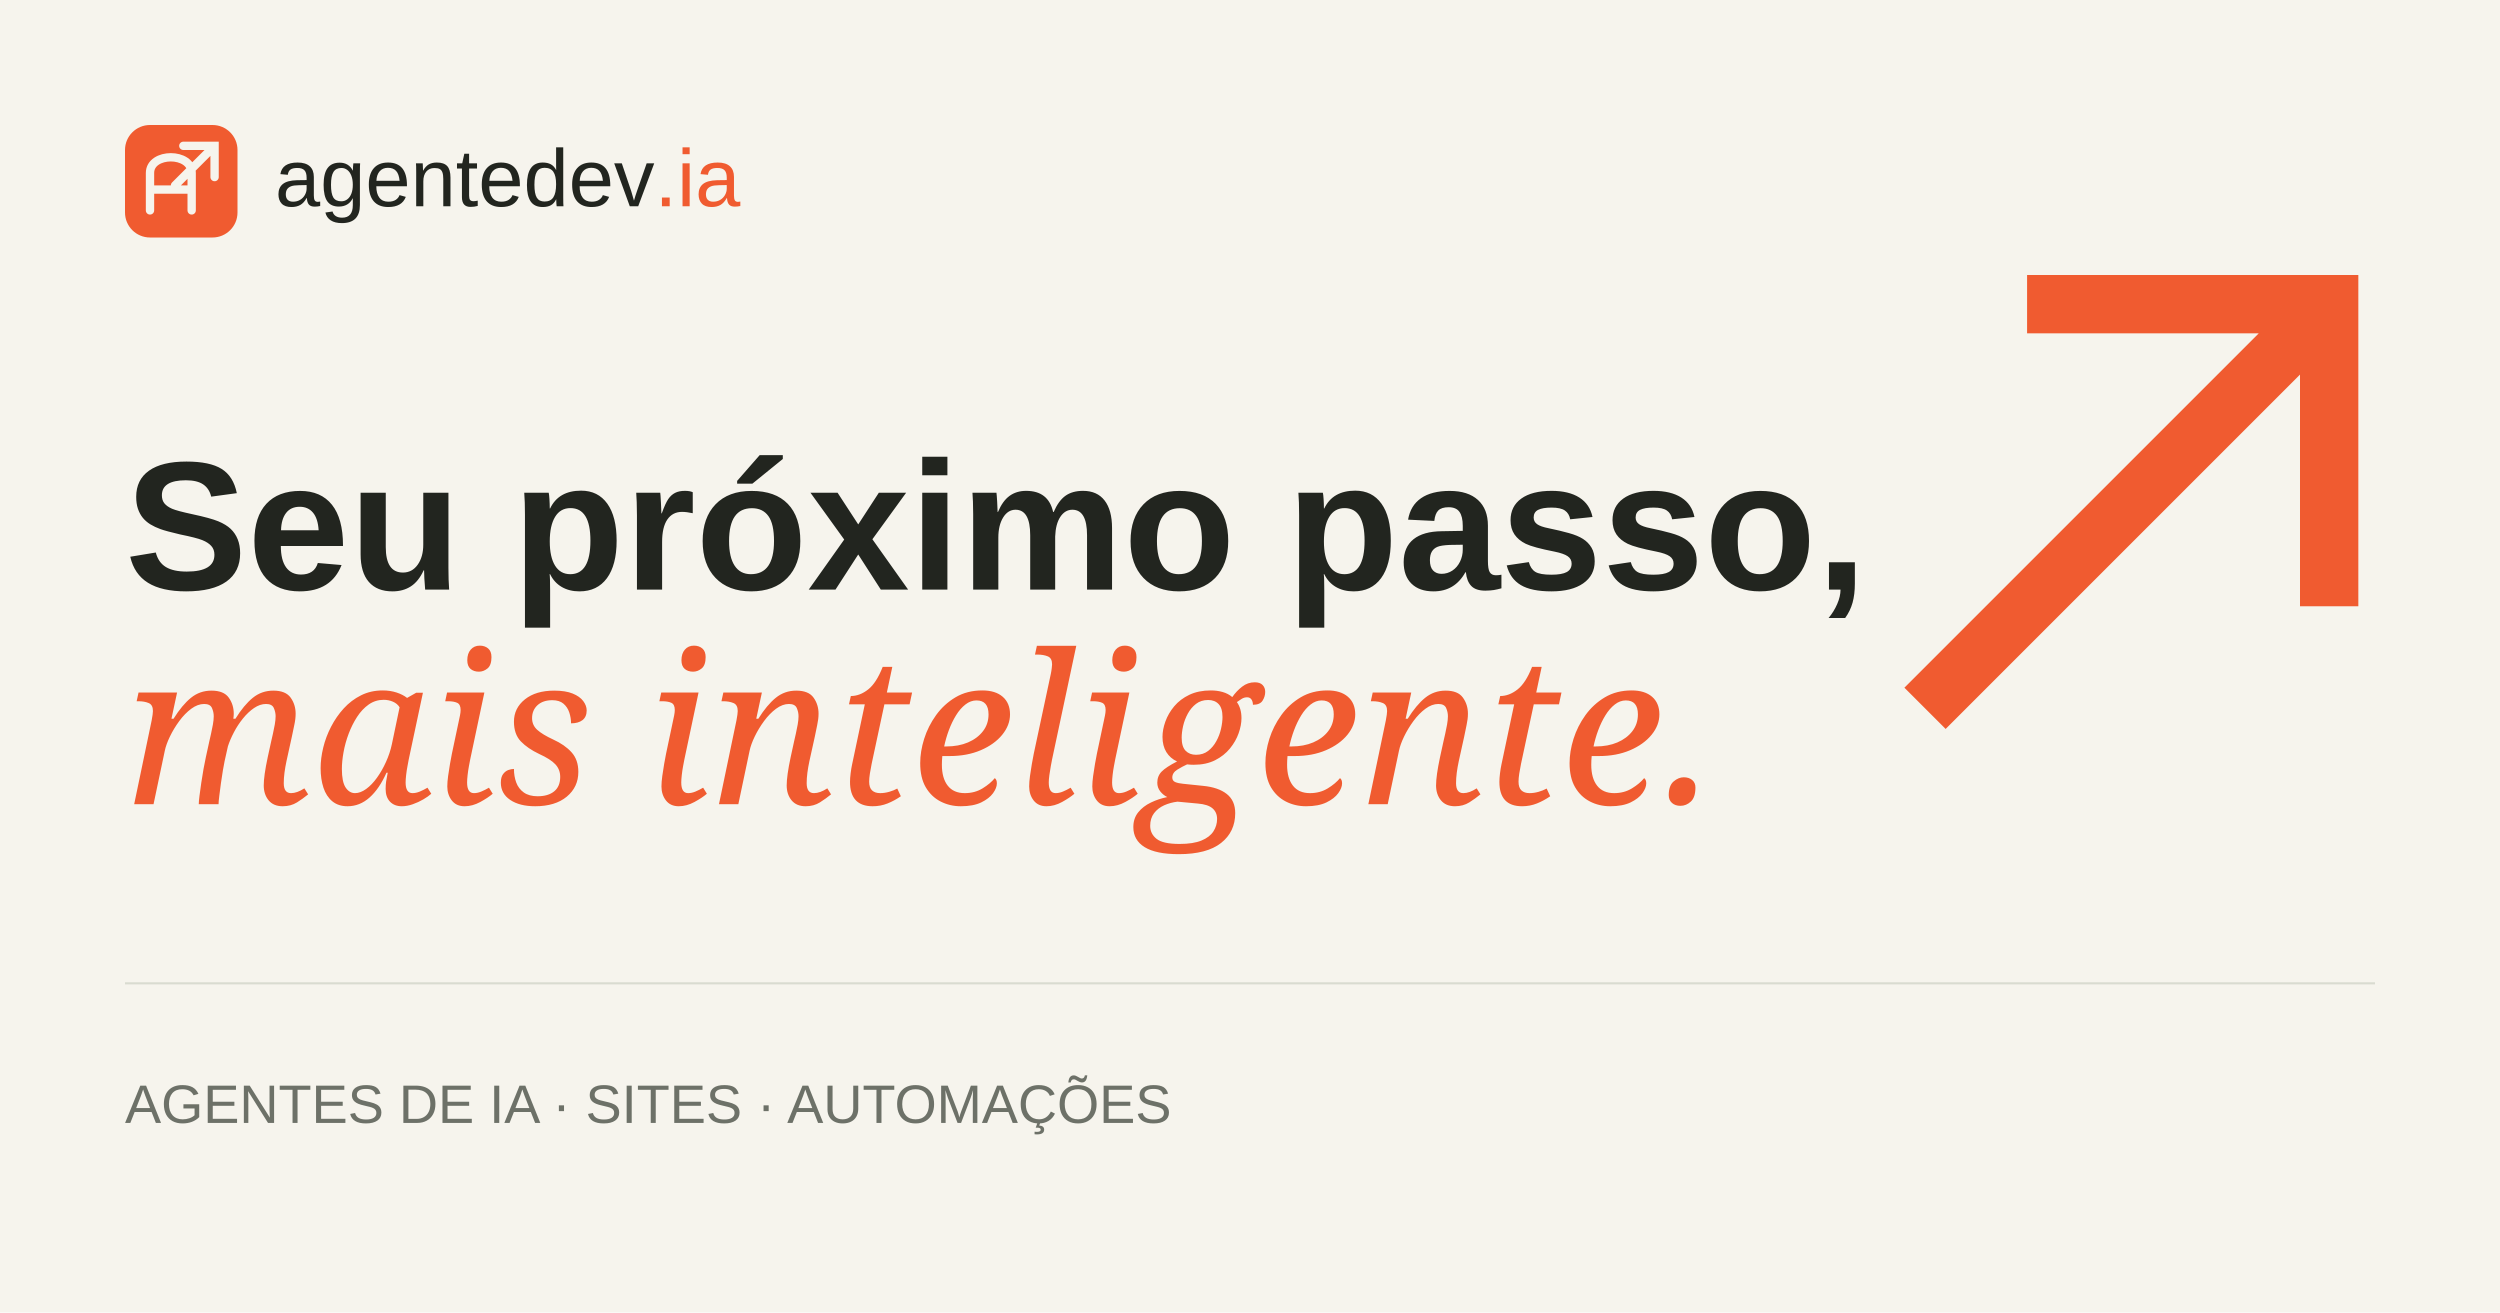
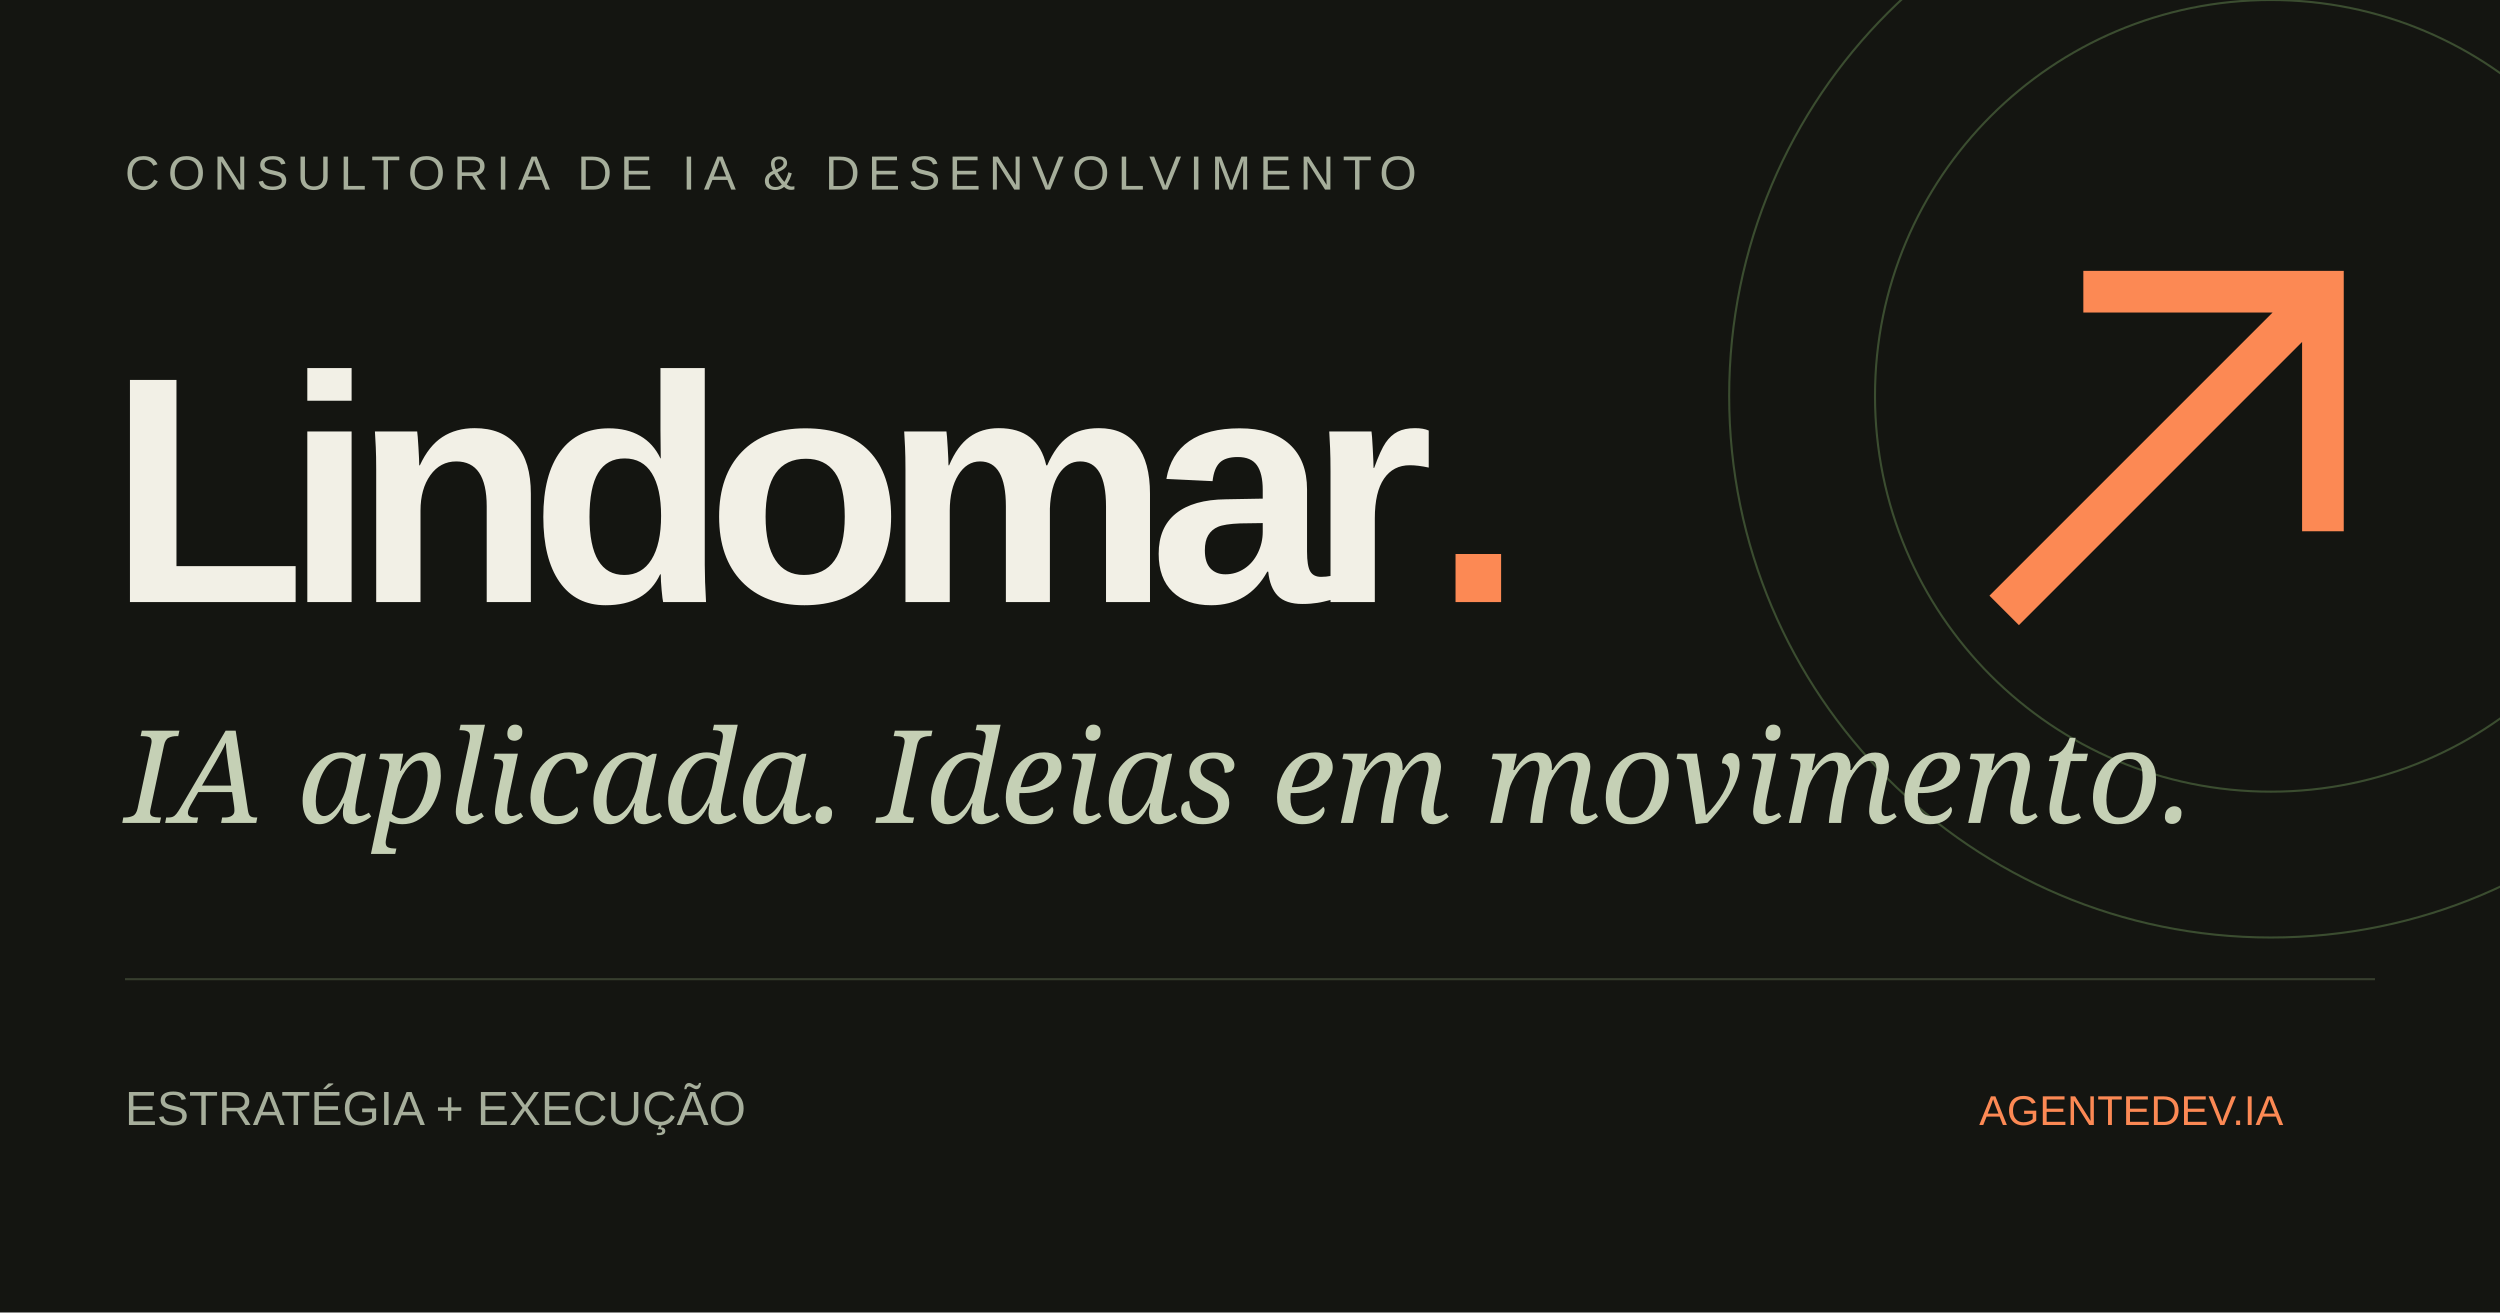
<svg xmlns="http://www.w3.org/2000/svg" width="1200" height="630" viewBox="0 0 1200 630">
-   <rect width="1200" height="630" fill="#f6f4ed" />
-   <rect x="60" y="60" width="54" height="54" rx="12" fill="#f05b30" />
-   <path d="M72 101V83c0-10 20-10 20 0v18M72 91h20M88 70h15v15M102 71 84 89" fill="none" stroke="#f6f4ed" stroke-width="4" stroke-linecap="round" />
-   <text x="132" y="99" font-family="Arial,sans-serif" font-size="39" fill="#22251f">agentedev<tspan fill="#f05b30">.ia</tspan>
+   <rect width="1200" height="630" fill="#141511" />
+   <circle cx="1090" cy="190" r="260" fill="none" stroke="#3b4d30" />
+   <circle cx="1090" cy="190" r="190" fill="none" stroke="#3b4d30" />
+   <text x="60" y="91" font-family="Arial,sans-serif" font-size="23" letter-spacing="4" fill="#a6ae9b">CONSULTORIA DE IA &amp; DESENVOLVIMENTO</text>
+   <text x="52" y="289" font-family="Arial,sans-serif" font-size="155" font-weight="bold" letter-spacing="-10" fill="#f2f0e6">Lindomar<tspan fill="#fc8954">.</tspan>
  </text>
-   <text x="60" y="283" font-family="Arial,sans-serif" font-size="88" font-weight="bold" fill="#22251f">Seu próximo passo,</text>
-   <text x="60" y="386" font-family="Georgia,serif" font-size="100" font-style="italic" fill="#f05b30">mais inteligente.</text>
-   <path d="M973 146h145v145M1115 149 924 340" fill="none" stroke="#f05b30" stroke-width="28" />
-   <path d="M60 472h1080" stroke="#d9dbd0" />
-   <text x="60" y="539" font-family="Arial,sans-serif" font-size="26" fill="#6d7168">AGENTES DE IA · SITES · AUTOMAÇÕES</text>
+   <text x="60" y="395" font-family="Georgia,serif" font-size="62" font-style="italic" fill="#c5d0b5">IA aplicada. Ideias em movimento.</text>
+   <path d="M1000 140h115v115M1112 143 962 293" fill="none" stroke="#fc8954" stroke-width="20" />
+   <path d="M60 470h1080" stroke="#373e2e" />
+   <text x="60" y="540" font-family="Arial,sans-serif" font-size="23" fill="#a6ae9b">ESTRATÉGIA + EXECUÇÃO</text>
+   <text x="950" y="540" font-family="Arial,sans-serif" font-size="20" fill="#fc8954">AGENTEDEV.IA</text>
</svg>
